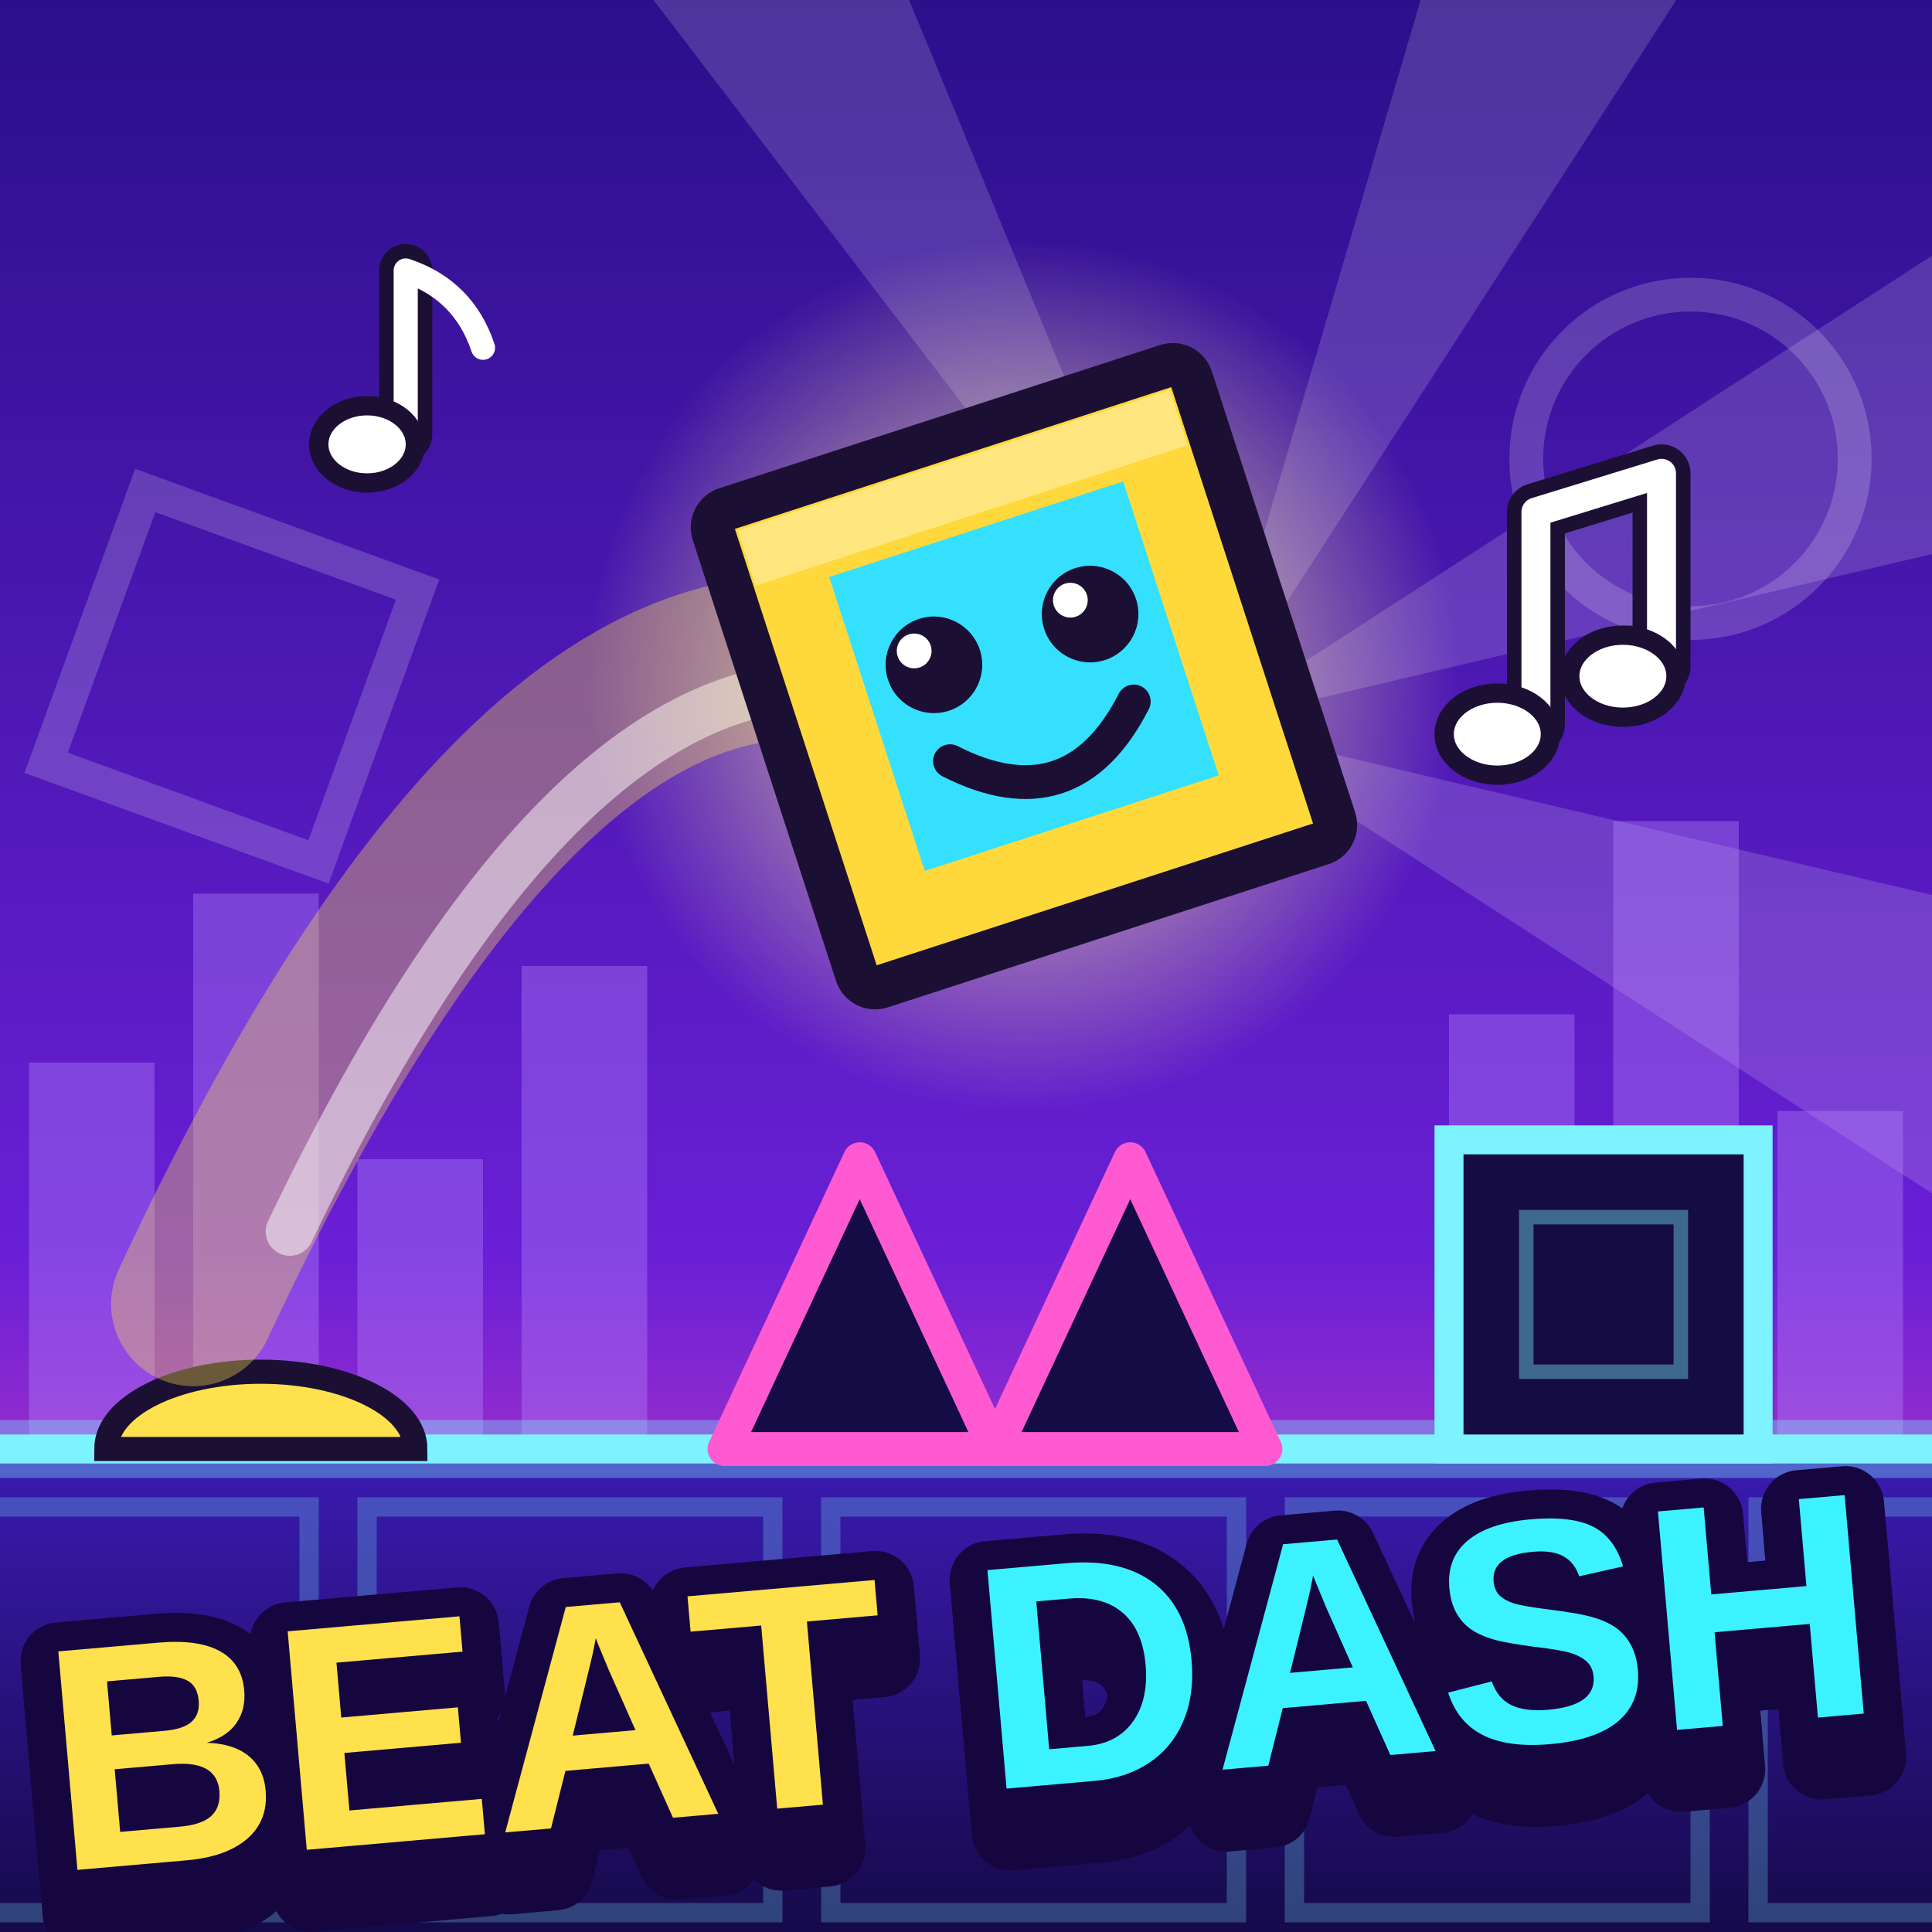
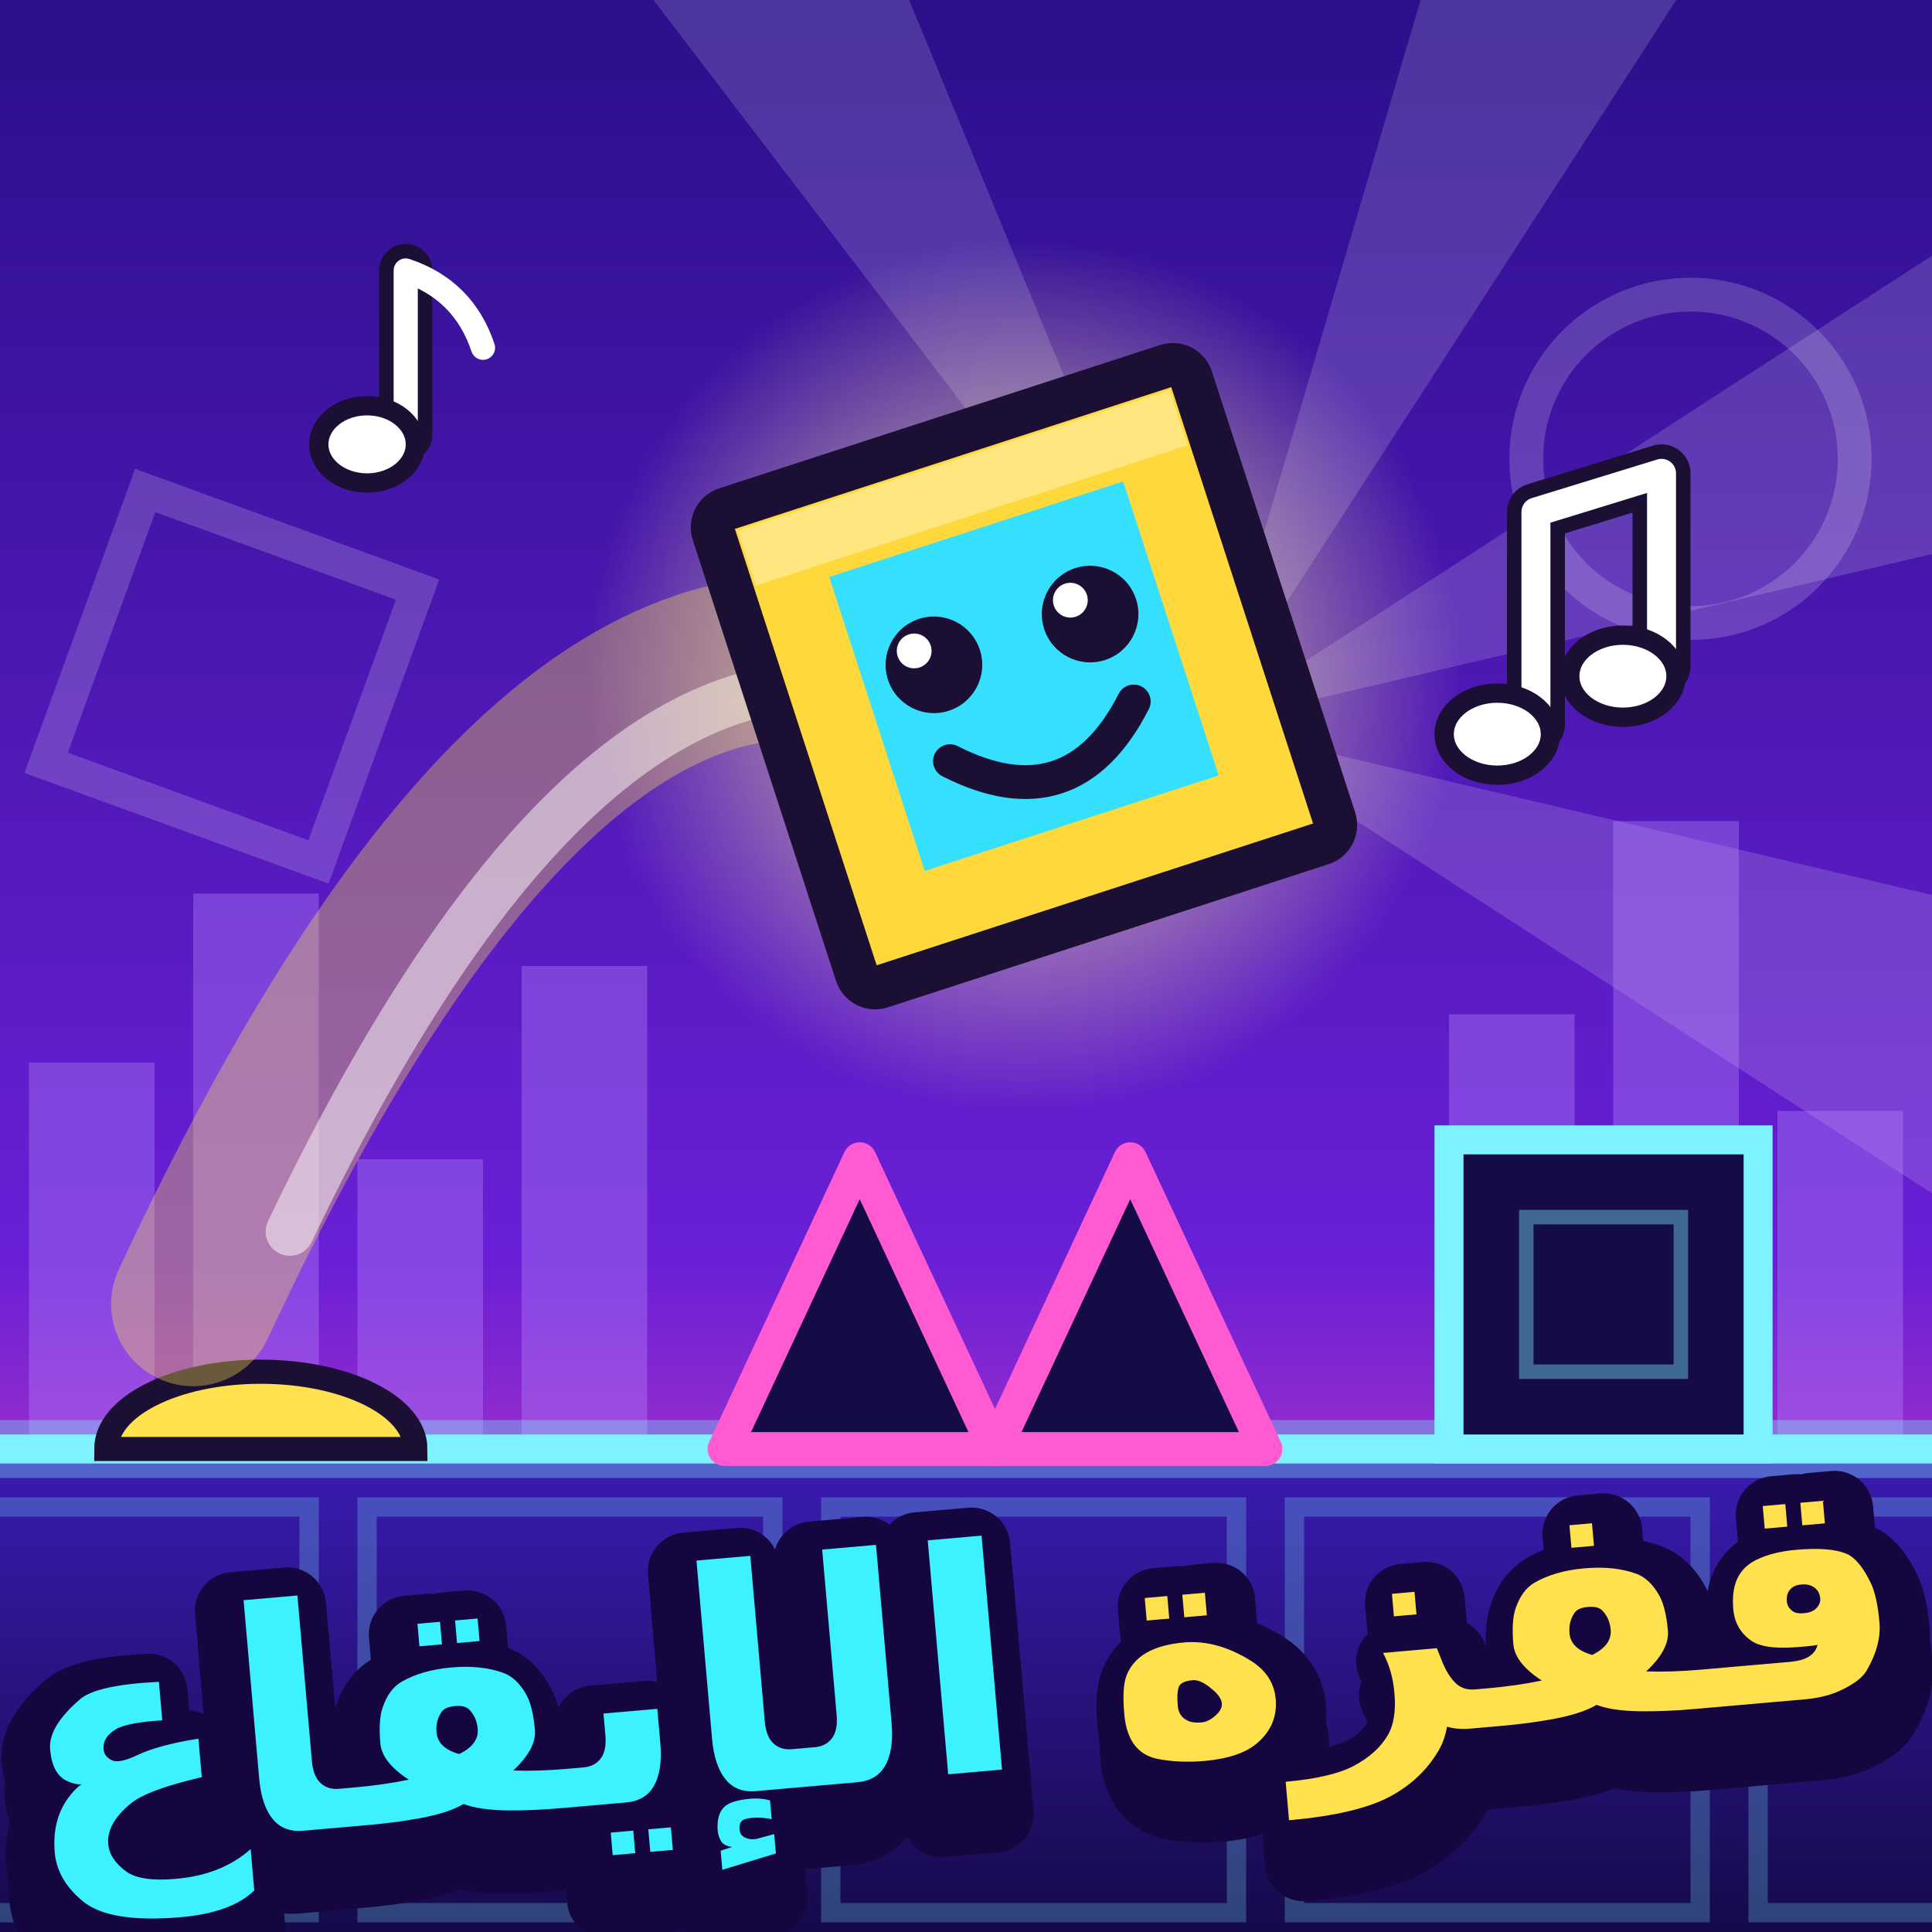
<svg xmlns="http://www.w3.org/2000/svg" viewBox="0 0 400 400" width="400" height="400">
  <defs>
    <linearGradient id="bg" x1="0" y1="0" x2="0" y2="1">
      <stop offset="0" stop-color="#2a0f8a" />
      <stop offset="0.65" stop-color="#6a1fd6" />
      <stop offset="1" stop-color="#ff4fb8" />
    </linearGradient>
    <linearGradient id="gr" x1="0" y1="0" x2="0" y2="1">
      <stop offset="0" stop-color="#3b1bb3" />
      <stop offset="1" stop-color="#150a4a" />
    </linearGradient>
    <radialGradient id="glow" cx="0.5" cy="0.5" r="0.5">
      <stop offset="0" stop-color="#fff6a0" stop-opacity="0.9" />
      <stop offset="1" stop-color="#fff6a0" stop-opacity="0" />
    </radialGradient>
  </defs>
  <rect width="400" height="400" rx="0" fill="url(#bg)" />
  <g opacity="0.16" fill="#ffffff">
    <path d="M250 150 L420 40 L420 110 Z" />
    <path d="M250 150 L420 190 L420 260 Z" />
    <path d="M250 150 L300 -20 L360 -20 Z" />
    <path d="M250 150 L120 -20 L180 -20 Z" />
  </g>
  <g fill="#b98bff" opacity="0.35">
    <rect x="6" y="220" width="26" height="80" />
    <rect x="40" y="185" width="26" height="115" />
    <rect x="74" y="240" width="26" height="60" />
    <rect x="108" y="200" width="26" height="100" />
    <rect x="300" y="210" width="26" height="90" />
    <rect x="334" y="170" width="26" height="130" />
    <rect x="368" y="230" width="26" height="70" />
  </g>
  <g fill="none" stroke="#ffffff" stroke-opacity="0.18" stroke-width="7">
    <rect x="18" y="110" width="60" height="60" transform="rotate(20 48 140)" />
    <circle cx="350" cy="95" r="34" />
  </g>
  <rect x="0" y="300" width="400" height="100" fill="url(#gr)" />
  <g fill="none" stroke="#7cf3ff" stroke-opacity="0.25" stroke-width="4">
    <rect x="-20" y="312" width="84" height="84" />
    <rect x="76" y="312" width="84" height="84" />
    <rect x="172" y="312" width="84" height="84" />
    <rect x="268" y="312" width="84" height="84" />
    <rect x="364" y="312" width="84" height="84" />
  </g>
  <rect x="0" y="294" width="400" height="12" fill="#7cf3ff" opacity="0.35" />
  <rect x="0" y="297" width="400" height="6" fill="#7cf3ff" />
  <rect x="300" y="236" width="64" height="64" fill="#150b45" stroke="#7cf3ff" stroke-width="6" />
  <rect x="316" y="252" width="32" height="32" fill="none" stroke="#7cf3ff" stroke-opacity="0.4" stroke-width="3" />
  <g stroke-linejoin="round">
    <path d="M150 300 L178 240 L206 300 Z" fill="#150b45" stroke="#ff5ad1" stroke-width="7" />
    <path d="M206 300 L234 240 L262 300 Z" fill="#150b45" stroke="#ff5ad1" stroke-width="7" />
  </g>
  <path d="M22 300 A32 16 0 0 1 86 300 Z" fill="#ffe14d" stroke="#1b1033" stroke-width="5" />
  <path d="M40 270 Q110 120 180 138" fill="none" stroke="#ffe14d" stroke-opacity="0.35" stroke-width="34" stroke-linecap="round" />
  <path d="M60 255 Q115 140 172 142" fill="none" stroke="#ffffff" stroke-opacity="0.5" stroke-width="10" stroke-linecap="round" />
  <circle cx="212" cy="140" r="90" fill="url(#glow)" />
  <g transform="rotate(-18 212 140)">
    <rect x="160" y="88" width="104" height="104" rx="4" fill="#ffd93b" stroke="#1b1033" stroke-width="9" />
    <rect x="180" y="108" width="64" height="64" fill="#35e0ff" />
    <rect x="165" y="93" width="94" height="12" fill="#ffffff" opacity="0.35" />
    <circle cx="195" cy="132" r="10" fill="#1b1033" />
    <circle cx="192" cy="128" r="3.6" fill="#fff" />
    <circle cx="229" cy="132" r="10" fill="#1b1033" />
    <circle cx="226" cy="128" r="3.6" fill="#fff" />
    <path d="M192 152 Q212 172 232 152" fill="none" stroke="#1b1033" stroke-width="7" stroke-linecap="round" />
  </g>
  <g fill="#ffffff" stroke="#1b1033" stroke-width="4" stroke-linejoin="round">
    <path d="M318 150 v-44 l26 -8 v40" fill="none" stroke="#1b1033" stroke-width="12" stroke-linecap="round" />
    <path d="M318 150 v-44 l26 -8 v40" fill="none" stroke="#ffffff" stroke-width="6" stroke-linecap="round" />
    <ellipse cx="310" cy="152" rx="11" ry="8.5" />
    <ellipse cx="336" cy="140" rx="11" ry="8.5" />
    <path d="M84 90 v-34" fill="none" stroke="#1b1033" stroke-width="11" stroke-linecap="round" />
    <path d="M84 90 v-34 q12 4 16 16" fill="none" stroke="#ffffff" stroke-width="5" stroke-linecap="round" />
    <ellipse cx="76" cy="92" rx="10" ry="8" />
  </g>
-   <g font-family="Fredoka, 'Segoe UI Rounded', 'Arial Rounded MT Bold', 'Segoe UI', Arial, sans-serif" font-weight="800" text-anchor="middle" transform="rotate(-5 200 360)">
-     <text x="200" y="380" font-size="66" textLength="352" lengthAdjust="spacingAndGlyphs" fill="#16063f" stroke="#16063f" stroke-width="16" stroke-linejoin="round">BEAT DASH</text>
-     <text x="200" y="373" font-size="66" textLength="352" lengthAdjust="spacingAndGlyphs" fill="#16063f" stroke="#16063f" stroke-width="16" stroke-linejoin="round">BEAT DASH</text>
-     <text x="200" y="371" font-size="66" textLength="352" lengthAdjust="spacingAndGlyphs">
-       <tspan fill="#ffe14d">BEAT</tspan>
-       <tspan fill="#3df2ff">DASH</tspan>
+   <g font-family="'Segoe UI', Tahoma, Arial, sans-serif" font-weight="bold" text-anchor="middle" direction="rtl" transform="rotate(-5 200 360)">
+     <text x="200" y="376" font-size="64" fill="#16063f" stroke="#16063f" stroke-width="16" stroke-linejoin="round">قفزة الإيقاع</text>
+     <text x="200" y="369" font-size="64" fill="#16063f" stroke="#16063f" stroke-width="16" stroke-linejoin="round">قفزة الإيقاع</text>
+     <text x="200" y="367" font-size="64">
+       <tspan fill="#ffe14d">قفزة</tspan>
+       <tspan fill="#3df2ff">الإيقاع</tspan>
    </text>
  </g>
</svg>
